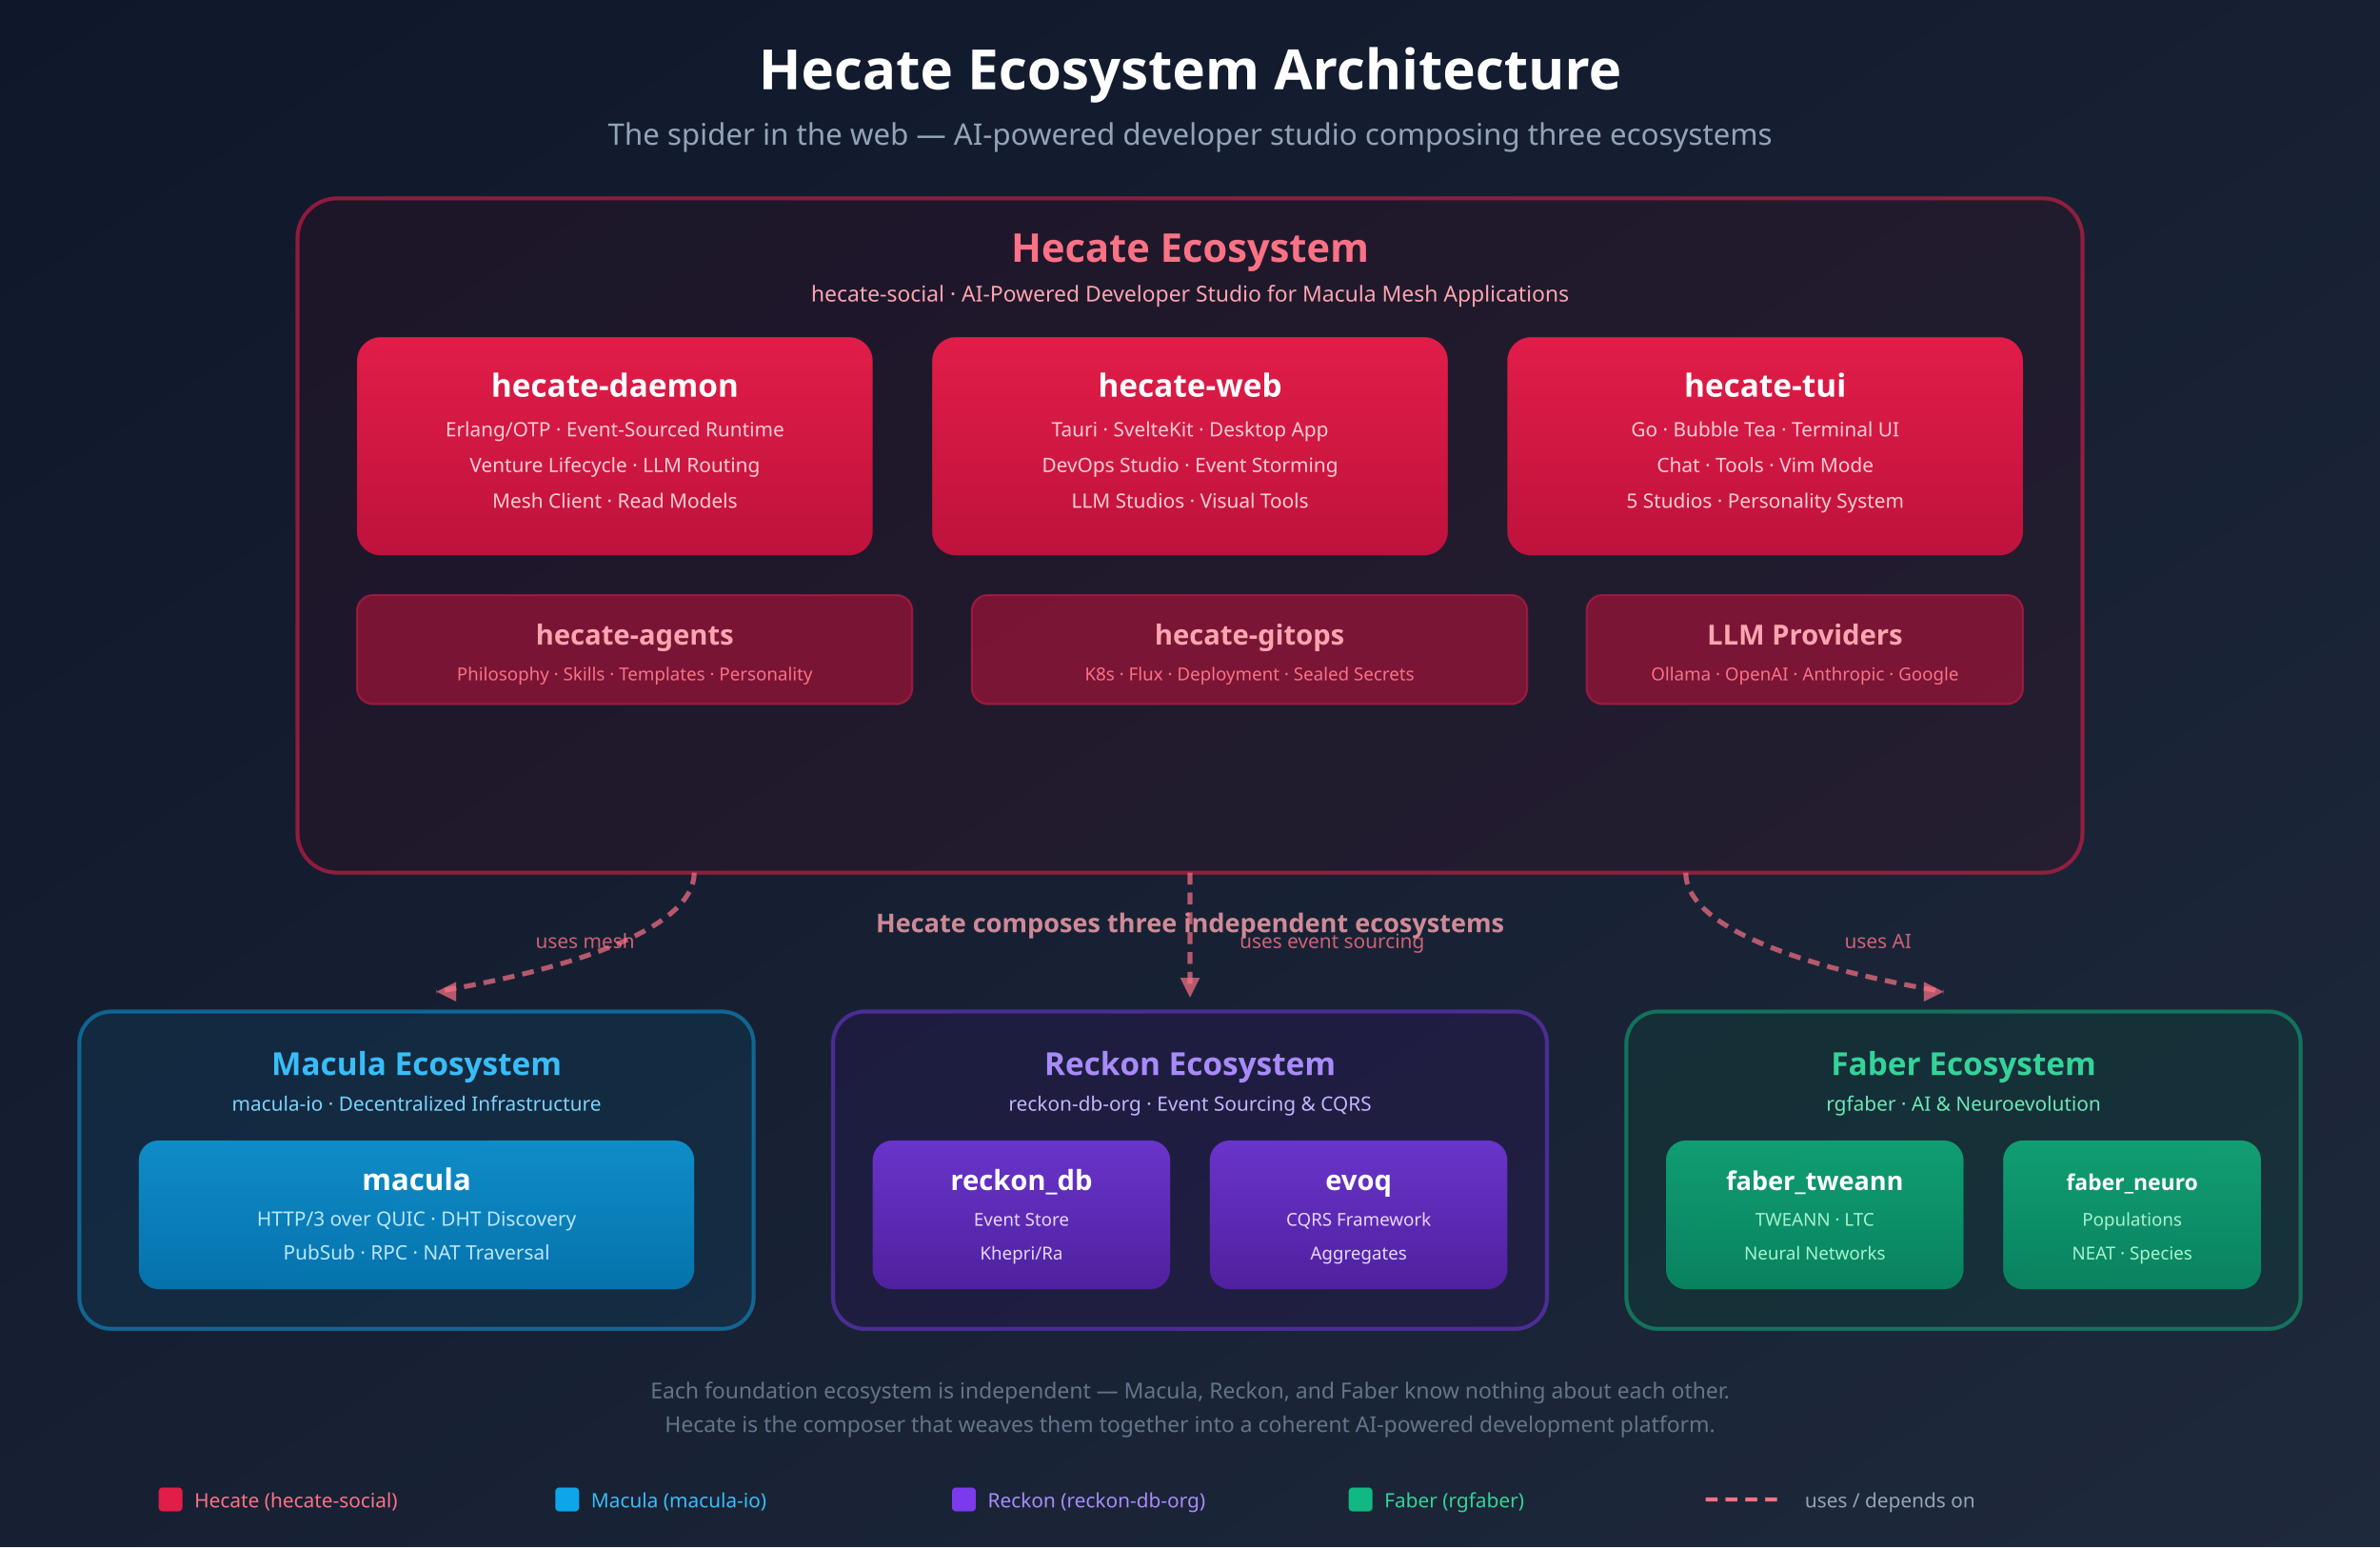
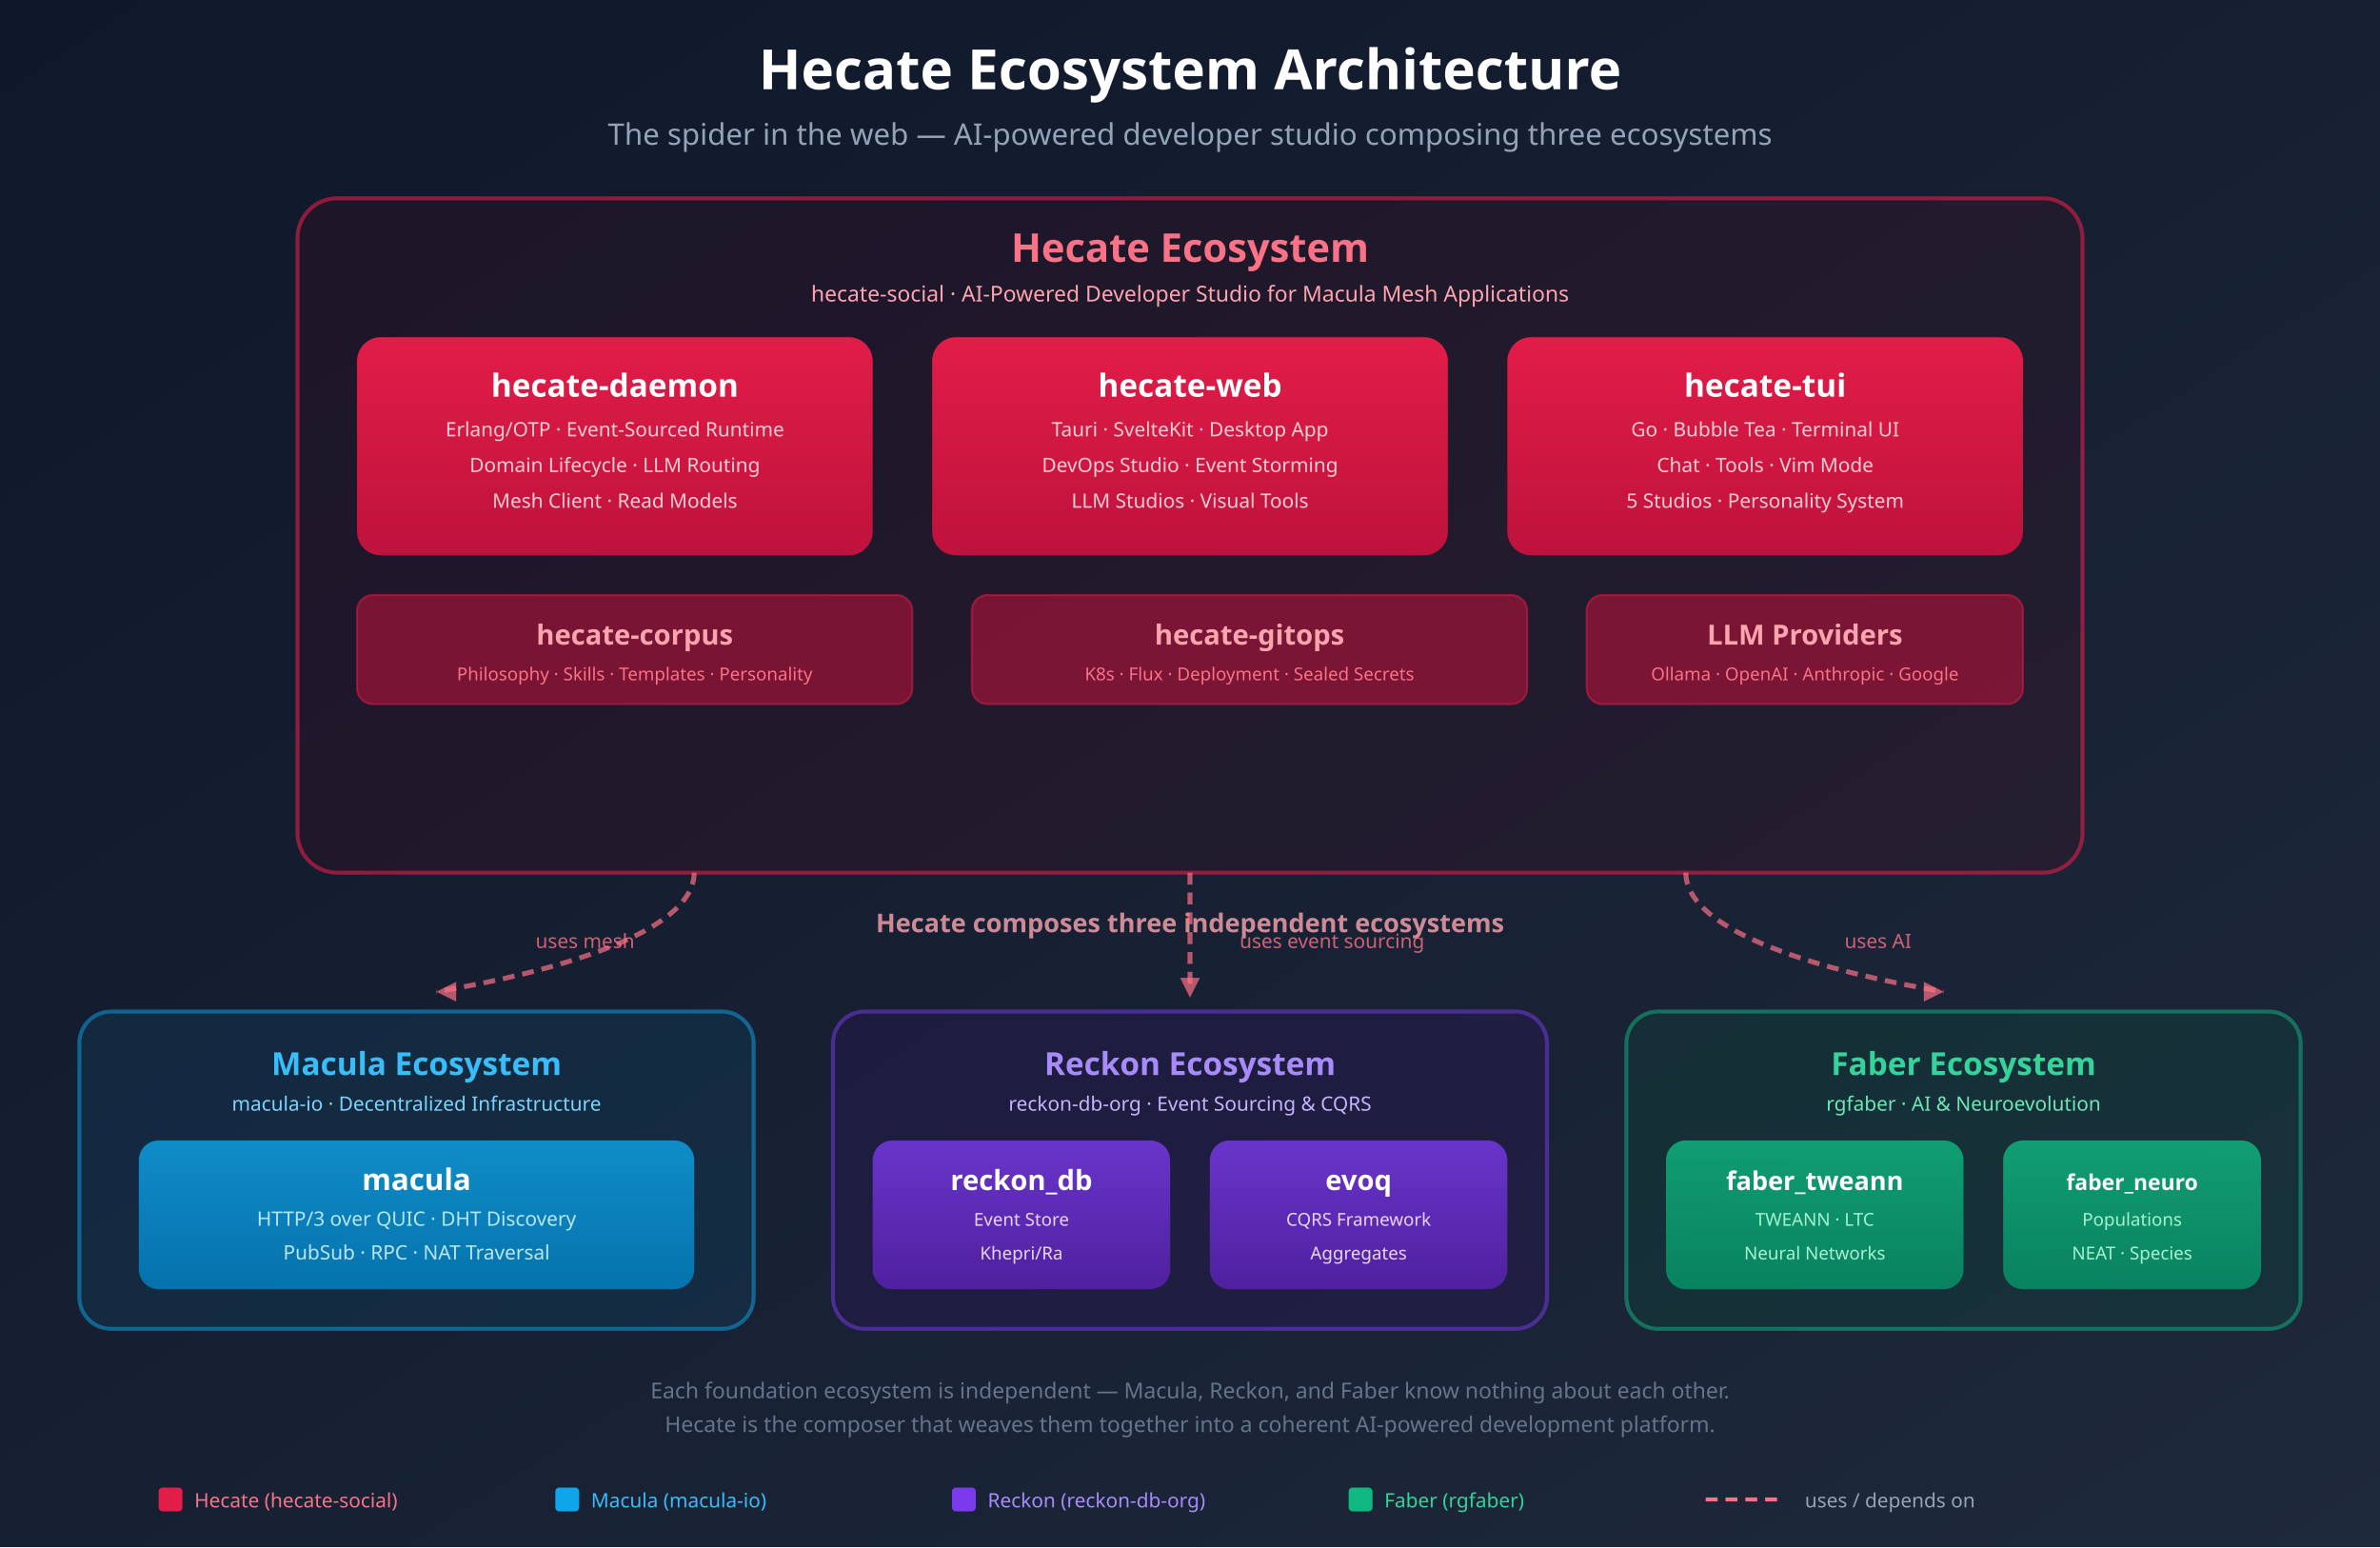
<svg xmlns="http://www.w3.org/2000/svg" viewBox="0 0 1200 780" fill="none">
  <defs>
    <linearGradient id="bgGrad" x1="0%" y1="0%" x2="100%" y2="100%">
      <stop offset="0%" style="stop-color:#0f172a" />
      <stop offset="100%" style="stop-color:#1e293b" />
    </linearGradient>
    <linearGradient id="hecateGrad" x1="0%" y1="0%" x2="0%" y2="100%">
      <stop offset="0%" style="stop-color:#e11d48" />
      <stop offset="100%" style="stop-color:#be123c" />
    </linearGradient>
    <linearGradient id="meshGrad" x1="0%" y1="0%" x2="0%" y2="100%">
      <stop offset="0%" style="stop-color:#0ea5e9" />
      <stop offset="100%" style="stop-color:#0284c7" />
    </linearGradient>
    <linearGradient id="reckonGrad" x1="0%" y1="0%" x2="0%" y2="100%">
      <stop offset="0%" style="stop-color:#7c3aed" />
      <stop offset="100%" style="stop-color:#5b21b6" />
    </linearGradient>
    <linearGradient id="faberGrad" x1="0%" y1="0%" x2="0%" y2="100%">
      <stop offset="0%" style="stop-color:#10b981" />
      <stop offset="100%" style="stop-color:#059669" />
    </linearGradient>
  </defs>
  <rect width="1200" height="780" fill="url(#bgGrad)" />
  <text x="600" y="45" text-anchor="middle" font-family="system-ui, sans-serif" font-size="28" font-weight="bold" fill="#fff">
    Hecate Ecosystem Architecture
  </text>
  <text x="600" y="73" text-anchor="middle" font-family="system-ui, sans-serif" font-size="15" fill="#94a3b8">
    The spider in the web — AI-powered developer studio composing three ecosystems
  </text>
  <rect x="150" y="100" width="900" height="340" rx="20" fill="#4c0519" opacity="0.2" />
  <rect x="150" y="100" width="900" height="340" rx="20" fill="none" stroke="#e11d48" stroke-width="2" opacity="0.6" />
  <text x="600" y="132" text-anchor="middle" font-family="system-ui, sans-serif" font-size="20" font-weight="bold" fill="#fb7185">
    Hecate Ecosystem
  </text>
  <text x="600" y="152" text-anchor="middle" font-family="system-ui, sans-serif" font-size="11" fill="#fda4af">
    hecate-social · AI-Powered Developer Studio for Macula Mesh Applications
  </text>
  <rect x="180" y="170" width="260" height="110" rx="12" fill="url(#hecateGrad)" />
  <text x="310" y="200" text-anchor="middle" font-family="system-ui, sans-serif" font-size="16" font-weight="bold" fill="#fff">hecate-daemon</text>
  <text x="310" y="220" text-anchor="middle" font-family="system-ui, sans-serif" font-size="10" fill="#fecdd3">Erlang/OTP · Event-Sourced Runtime</text>
-   <text x="310" y="238" text-anchor="middle" font-family="system-ui, sans-serif" font-size="10" fill="#fecdd3">Venture Lifecycle · LLM Routing</text>
+   <text x="310" y="238" text-anchor="middle" font-family="system-ui, sans-serif" font-size="10" fill="#fecdd3">Domain Lifecycle · LLM Routing</text>
  <text x="310" y="256" text-anchor="middle" font-family="system-ui, sans-serif" font-size="10" fill="#fecdd3">Mesh Client · Read Models</text>
  <rect x="470" y="170" width="260" height="110" rx="12" fill="url(#hecateGrad)" />
  <text x="600" y="200" text-anchor="middle" font-family="system-ui, sans-serif" font-size="16" font-weight="bold" fill="#fff">hecate-web</text>
  <text x="600" y="220" text-anchor="middle" font-family="system-ui, sans-serif" font-size="10" fill="#fecdd3">Tauri · SvelteKit · Desktop App</text>
  <text x="600" y="238" text-anchor="middle" font-family="system-ui, sans-serif" font-size="10" fill="#fecdd3">DevOps Studio · Event Storming</text>
  <text x="600" y="256" text-anchor="middle" font-family="system-ui, sans-serif" font-size="10" fill="#fecdd3">LLM Studios · Visual Tools</text>
  <rect x="760" y="170" width="260" height="110" rx="12" fill="url(#hecateGrad)" />
  <text x="890" y="200" text-anchor="middle" font-family="system-ui, sans-serif" font-size="16" font-weight="bold" fill="#fff">hecate-tui</text>
  <text x="890" y="220" text-anchor="middle" font-family="system-ui, sans-serif" font-size="10" fill="#fecdd3">Go · Bubble Tea · Terminal UI</text>
  <text x="890" y="238" text-anchor="middle" font-family="system-ui, sans-serif" font-size="10" fill="#fecdd3">Chat · Tools · Vim Mode</text>
  <text x="890" y="256" text-anchor="middle" font-family="system-ui, sans-serif" font-size="10" fill="#fecdd3">5 Studios · Personality System</text>
  <rect x="180" y="300" width="280" height="55" rx="8" fill="#9f1239" opacity="0.7" />
  <rect x="180" y="300" width="280" height="55" rx="8" fill="none" stroke="#e11d48" stroke-width="1" opacity="0.5" />
-   <text x="320" y="325" text-anchor="middle" font-family="system-ui, sans-serif" font-size="14" font-weight="bold" fill="#fda4af">hecate-agents</text>
+   <text x="320" y="325" text-anchor="middle" font-family="system-ui, sans-serif" font-size="14" font-weight="bold" fill="#fda4af">hecate-corpus</text>
  <text x="320" y="343" text-anchor="middle" font-family="system-ui, sans-serif" font-size="9" fill="#fb7185">Philosophy · Skills · Templates · Personality</text>
  <rect x="490" y="300" width="280" height="55" rx="8" fill="#9f1239" opacity="0.7" />
  <rect x="490" y="300" width="280" height="55" rx="8" fill="none" stroke="#e11d48" stroke-width="1" opacity="0.5" />
  <text x="630" y="325" text-anchor="middle" font-family="system-ui, sans-serif" font-size="14" font-weight="bold" fill="#fda4af">hecate-gitops</text>
  <text x="630" y="343" text-anchor="middle" font-family="system-ui, sans-serif" font-size="9" fill="#fb7185">K8s · Flux · Deployment · Sealed Secrets</text>
  <rect x="800" y="300" width="220" height="55" rx="8" fill="#9f1239" opacity="0.7" />
  <rect x="800" y="300" width="220" height="55" rx="8" fill="none" stroke="#e11d48" stroke-width="1" opacity="0.5" />
  <text x="910" y="325" text-anchor="middle" font-family="system-ui, sans-serif" font-size="14" font-weight="bold" fill="#fda4af">LLM Providers</text>
  <text x="910" y="343" text-anchor="middle" font-family="system-ui, sans-serif" font-size="9" fill="#fb7185">Ollama · OpenAI · Anthropic · Google</text>
  <text x="600" y="470" text-anchor="middle" font-family="system-ui, sans-serif" font-size="13" font-weight="600" fill="#fda4af" opacity="0.8">
    Hecate composes three independent ecosystems
  </text>
  <path d="M 350 440 C 350 470 280 490 220 500" stroke="#fb7185" stroke-width="2.5" fill="none" stroke-dasharray="6,4" opacity="0.7" />
  <polygon points="220,500 230,495 230,505" fill="#fb7185" opacity="0.7" />
  <text x="270" y="478" font-family="system-ui, sans-serif" font-size="10" fill="#fb7185" opacity="0.8">uses mesh</text>
  <line x1="600" y1="440" x2="600" y2="498" stroke="#fb7185" stroke-width="2.5" stroke-dasharray="6,4" opacity="0.7" />
  <polygon points="600,503 595,493 605,493" fill="#fb7185" opacity="0.7" />
  <text x="625" y="478" font-family="system-ui, sans-serif" font-size="10" fill="#fb7185" opacity="0.8">uses event sourcing</text>
  <path d="M 850 440 C 850 470 920 490 980 500" stroke="#fb7185" stroke-width="2.5" fill="none" stroke-dasharray="6,4" opacity="0.7" />
  <polygon points="980,500 970,495 970,505" fill="#fb7185" opacity="0.7" />
  <text x="930" y="478" font-family="system-ui, sans-serif" font-size="10" fill="#fb7185" opacity="0.8">uses AI</text>
  <rect x="40" y="510" width="340" height="160" rx="16" fill="#0c4a6e" opacity="0.25" />
  <rect x="40" y="510" width="340" height="160" rx="16" fill="none" stroke="#0ea5e9" stroke-width="2" opacity="0.5" />
  <text x="210" y="542" text-anchor="middle" font-family="system-ui, sans-serif" font-size="16" font-weight="bold" fill="#38bdf8">Macula Ecosystem</text>
  <text x="210" y="560" text-anchor="middle" font-family="system-ui, sans-serif" font-size="10" fill="#7dd3fc">macula-io · Decentralized Infrastructure</text>
  <rect x="70" y="575" width="280" height="75" rx="10" fill="url(#meshGrad)" opacity="0.8" />
  <text x="210" y="600" text-anchor="middle" font-family="system-ui, sans-serif" font-size="15" font-weight="bold" fill="#fff">macula</text>
  <text x="210" y="618" text-anchor="middle" font-family="system-ui, sans-serif" font-size="10" fill="#bae6fd">HTTP/3 over QUIC · DHT Discovery</text>
  <text x="210" y="635" text-anchor="middle" font-family="system-ui, sans-serif" font-size="10" fill="#bae6fd">PubSub · RPC · NAT Traversal</text>
  <rect x="420" y="510" width="360" height="160" rx="16" fill="#2e1065" opacity="0.25" />
  <rect x="420" y="510" width="360" height="160" rx="16" fill="none" stroke="#7c3aed" stroke-width="2" opacity="0.5" />
  <text x="600" y="542" text-anchor="middle" font-family="system-ui, sans-serif" font-size="16" font-weight="bold" fill="#a78bfa">Reckon Ecosystem</text>
  <text x="600" y="560" text-anchor="middle" font-family="system-ui, sans-serif" font-size="10" fill="#c4b5fd">reckon-db-org · Event Sourcing &amp; CQRS</text>
  <rect x="440" y="575" width="150" height="75" rx="10" fill="url(#reckonGrad)" opacity="0.8" />
  <text x="515" y="600" text-anchor="middle" font-family="system-ui, sans-serif" font-size="14" font-weight="bold" fill="#fff">reckon_db</text>
  <text x="515" y="618" text-anchor="middle" font-family="system-ui, sans-serif" font-size="9" fill="#e9d5ff">Event Store</text>
  <text x="515" y="635" text-anchor="middle" font-family="system-ui, sans-serif" font-size="9" fill="#e9d5ff">Khepri/Ra</text>
  <rect x="610" y="575" width="150" height="75" rx="10" fill="url(#reckonGrad)" opacity="0.8" />
  <text x="685" y="600" text-anchor="middle" font-family="system-ui, sans-serif" font-size="14" font-weight="bold" fill="#fff">evoq</text>
  <text x="685" y="618" text-anchor="middle" font-family="system-ui, sans-serif" font-size="9" fill="#e9d5ff">CQRS Framework</text>
  <text x="685" y="635" text-anchor="middle" font-family="system-ui, sans-serif" font-size="9" fill="#e9d5ff">Aggregates</text>
  <rect x="820" y="510" width="340" height="160" rx="16" fill="#064e3b" opacity="0.25" />
  <rect x="820" y="510" width="340" height="160" rx="16" fill="none" stroke="#10b981" stroke-width="2" opacity="0.5" />
  <text x="990" y="542" text-anchor="middle" font-family="system-ui, sans-serif" font-size="16" font-weight="bold" fill="#34d399">Faber Ecosystem</text>
  <text x="990" y="560" text-anchor="middle" font-family="system-ui, sans-serif" font-size="10" fill="#6ee7b7">rgfaber · AI &amp; Neuroevolution</text>
  <rect x="840" y="575" width="150" height="75" rx="10" fill="url(#faberGrad)" opacity="0.8" />
  <text x="915" y="600" text-anchor="middle" font-family="system-ui, sans-serif" font-size="13" font-weight="bold" fill="#fff">faber_tweann</text>
  <text x="915" y="618" text-anchor="middle" font-family="system-ui, sans-serif" font-size="9" fill="#a7f3d0">TWEANN · LTC</text>
  <text x="915" y="635" text-anchor="middle" font-family="system-ui, sans-serif" font-size="9" fill="#a7f3d0">Neural Networks</text>
  <rect x="1010" y="575" width="130" height="75" rx="10" fill="url(#faberGrad)" opacity="0.8" />
  <text x="1075" y="600" text-anchor="middle" font-family="system-ui, sans-serif" font-size="11" font-weight="bold" fill="#fff">faber_neuro</text>
  <text x="1075" y="618" text-anchor="middle" font-family="system-ui, sans-serif" font-size="9" fill="#a7f3d0">Populations</text>
  <text x="1075" y="635" text-anchor="middle" font-family="system-ui, sans-serif" font-size="9" fill="#a7f3d0">NEAT · Species</text>
  <text x="600" y="705" text-anchor="middle" font-family="system-ui, sans-serif" font-size="11" fill="#64748b">
    Each foundation ecosystem is independent — Macula, Reckon, and Faber know nothing about each other.
  </text>
  <text x="600" y="722" text-anchor="middle" font-family="system-ui, sans-serif" font-size="11" fill="#64748b">
    Hecate is the composer that weaves them together into a coherent AI-powered development platform.
  </text>
  <g transform="translate(80, 758)">
    <rect x="0" y="-8" width="12" height="12" rx="2" fill="#e11d48" />
    <text x="18" y="2" font-family="system-ui, sans-serif" font-size="10" fill="#fb7185">Hecate (hecate-social)</text>
    <rect x="200" y="-8" width="12" height="12" rx="2" fill="#0ea5e9" />
    <text x="218" y="2" font-family="system-ui, sans-serif" font-size="10" fill="#38bdf8">Macula (macula-io)</text>
    <rect x="400" y="-8" width="12" height="12" rx="2" fill="#7c3aed" />
    <text x="418" y="2" font-family="system-ui, sans-serif" font-size="10" fill="#a78bfa">Reckon (reckon-db-org)</text>
    <rect x="600" y="-8" width="12" height="12" rx="2" fill="#10b981" />
    <text x="618" y="2" font-family="system-ui, sans-serif" font-size="10" fill="#34d399">Faber (rgfaber)</text>
    <line x1="780" y1="-2" x2="820" y2="-2" stroke="#fb7185" stroke-width="2" stroke-dasharray="6,4" />
    <text x="830" y="2" font-family="system-ui, sans-serif" font-size="10" fill="#94a3b8">uses / depends on</text>
  </g>
</svg>
